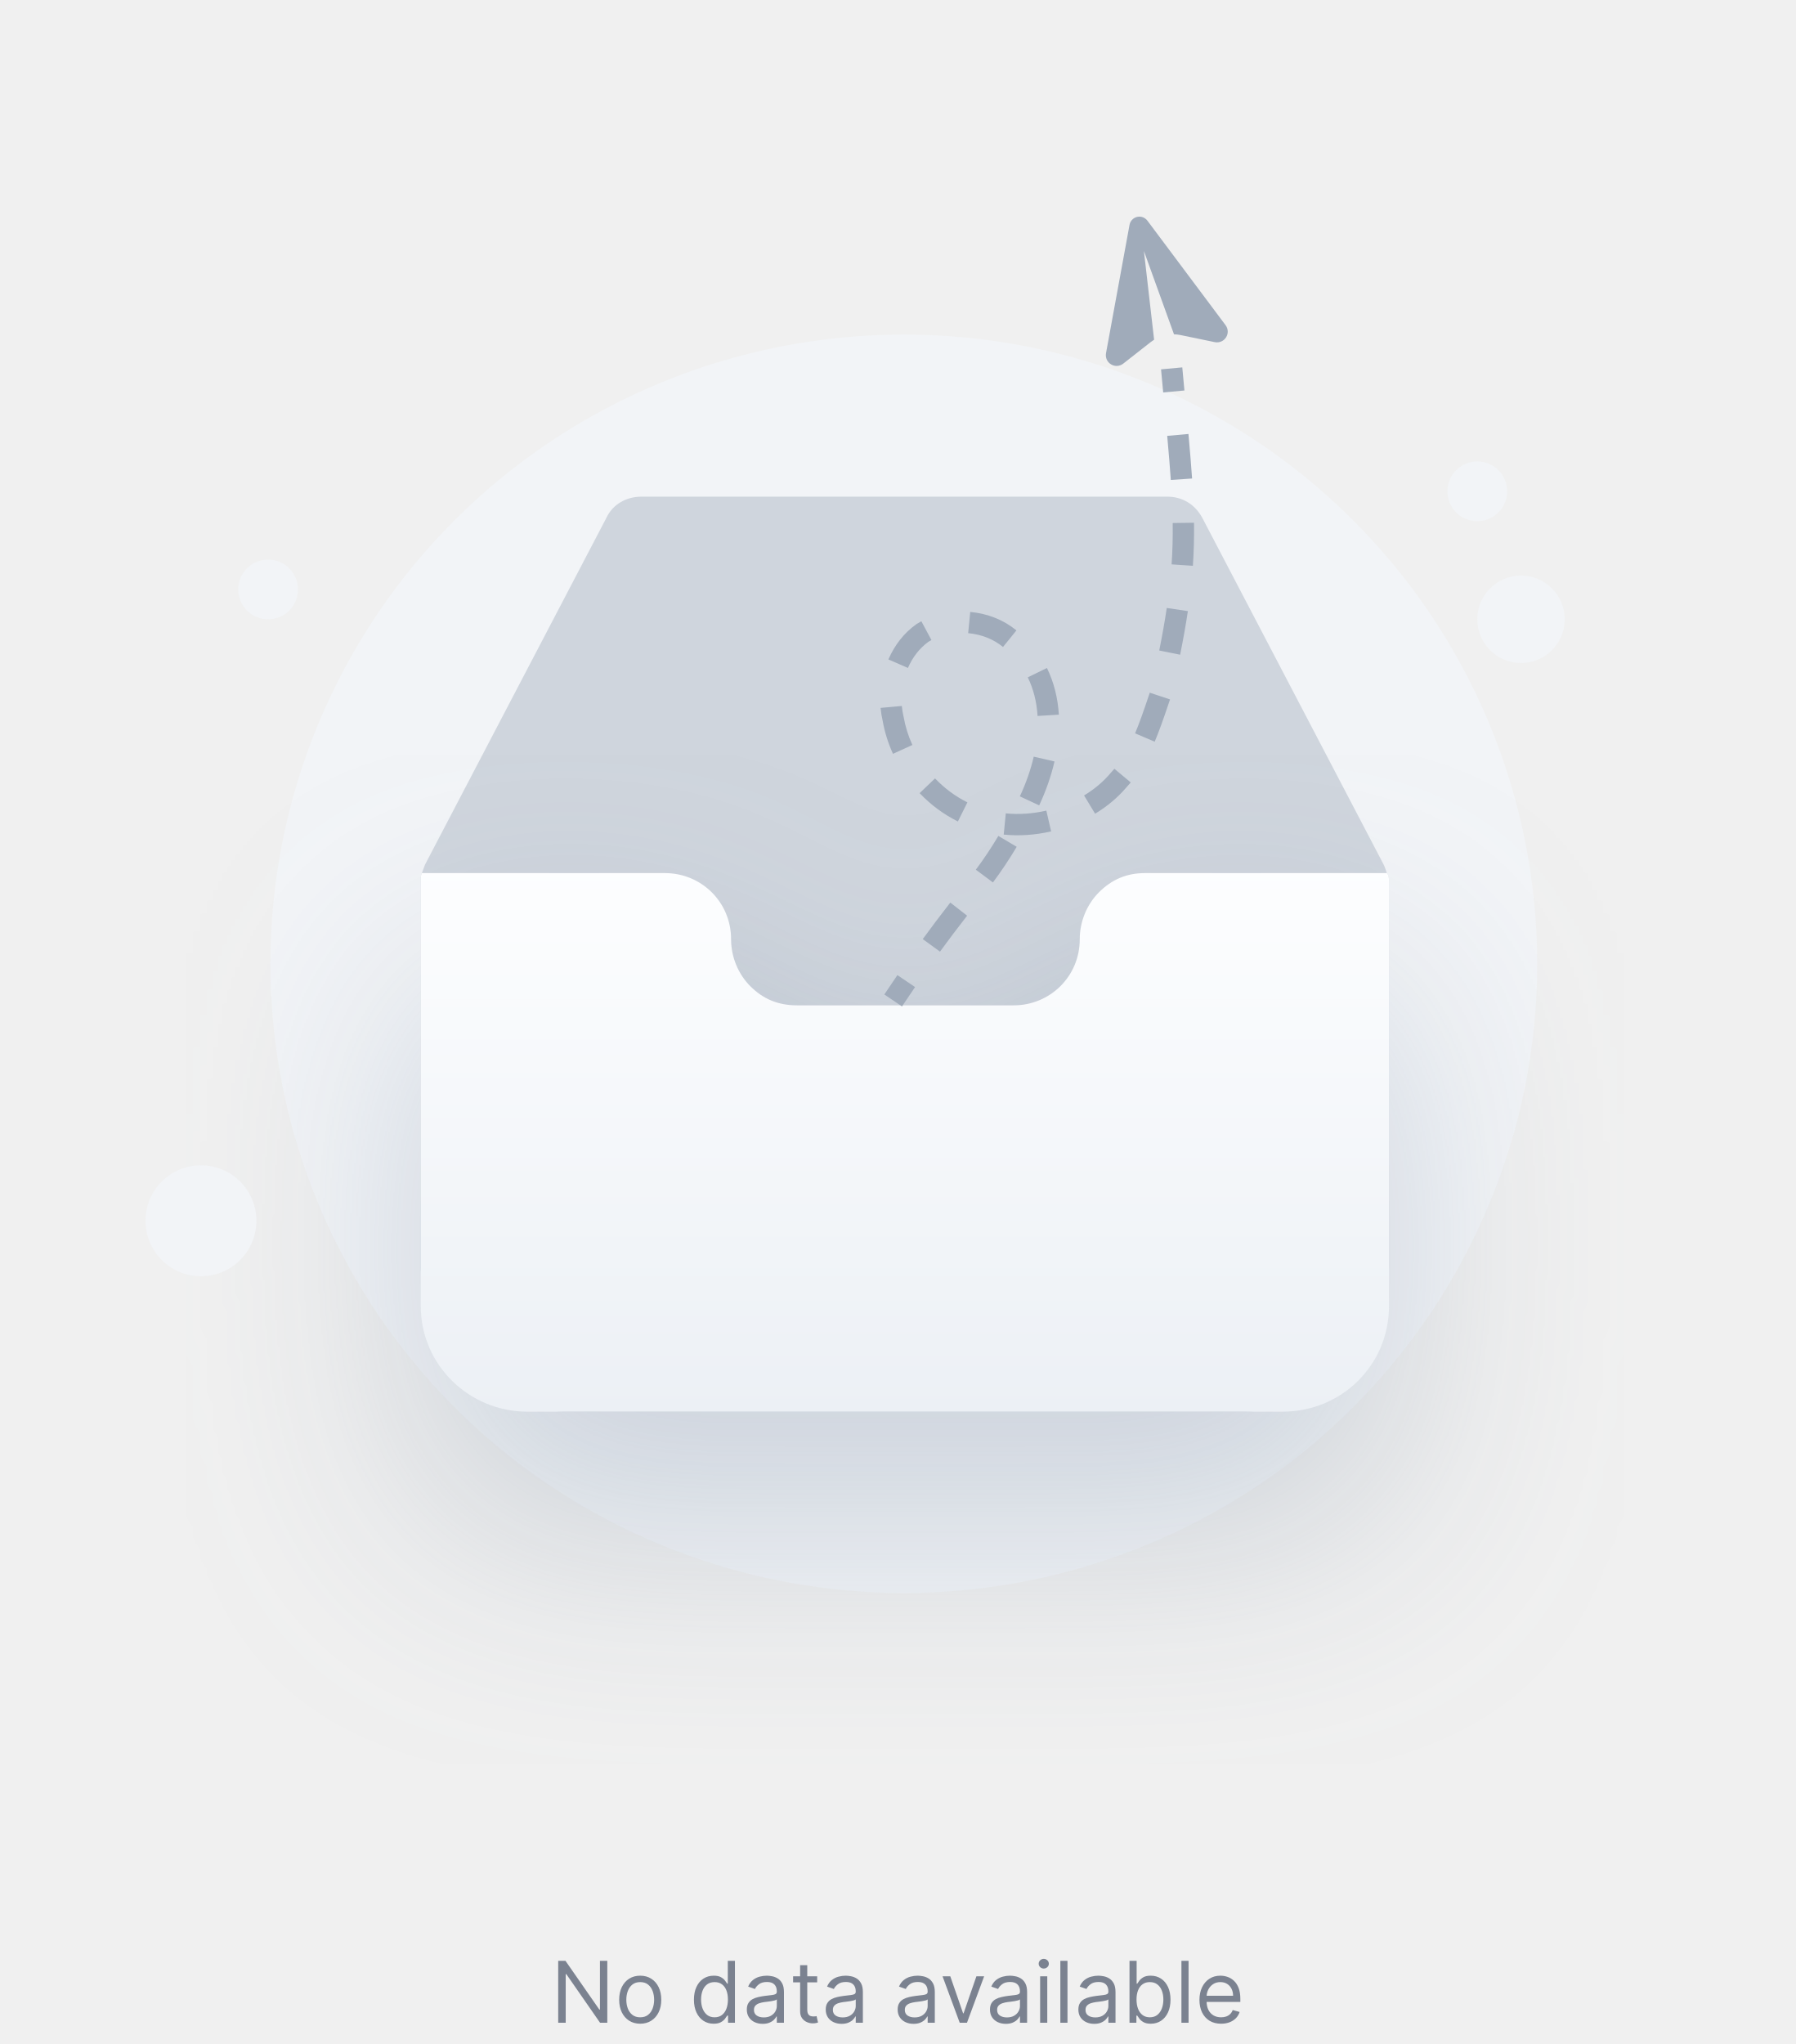
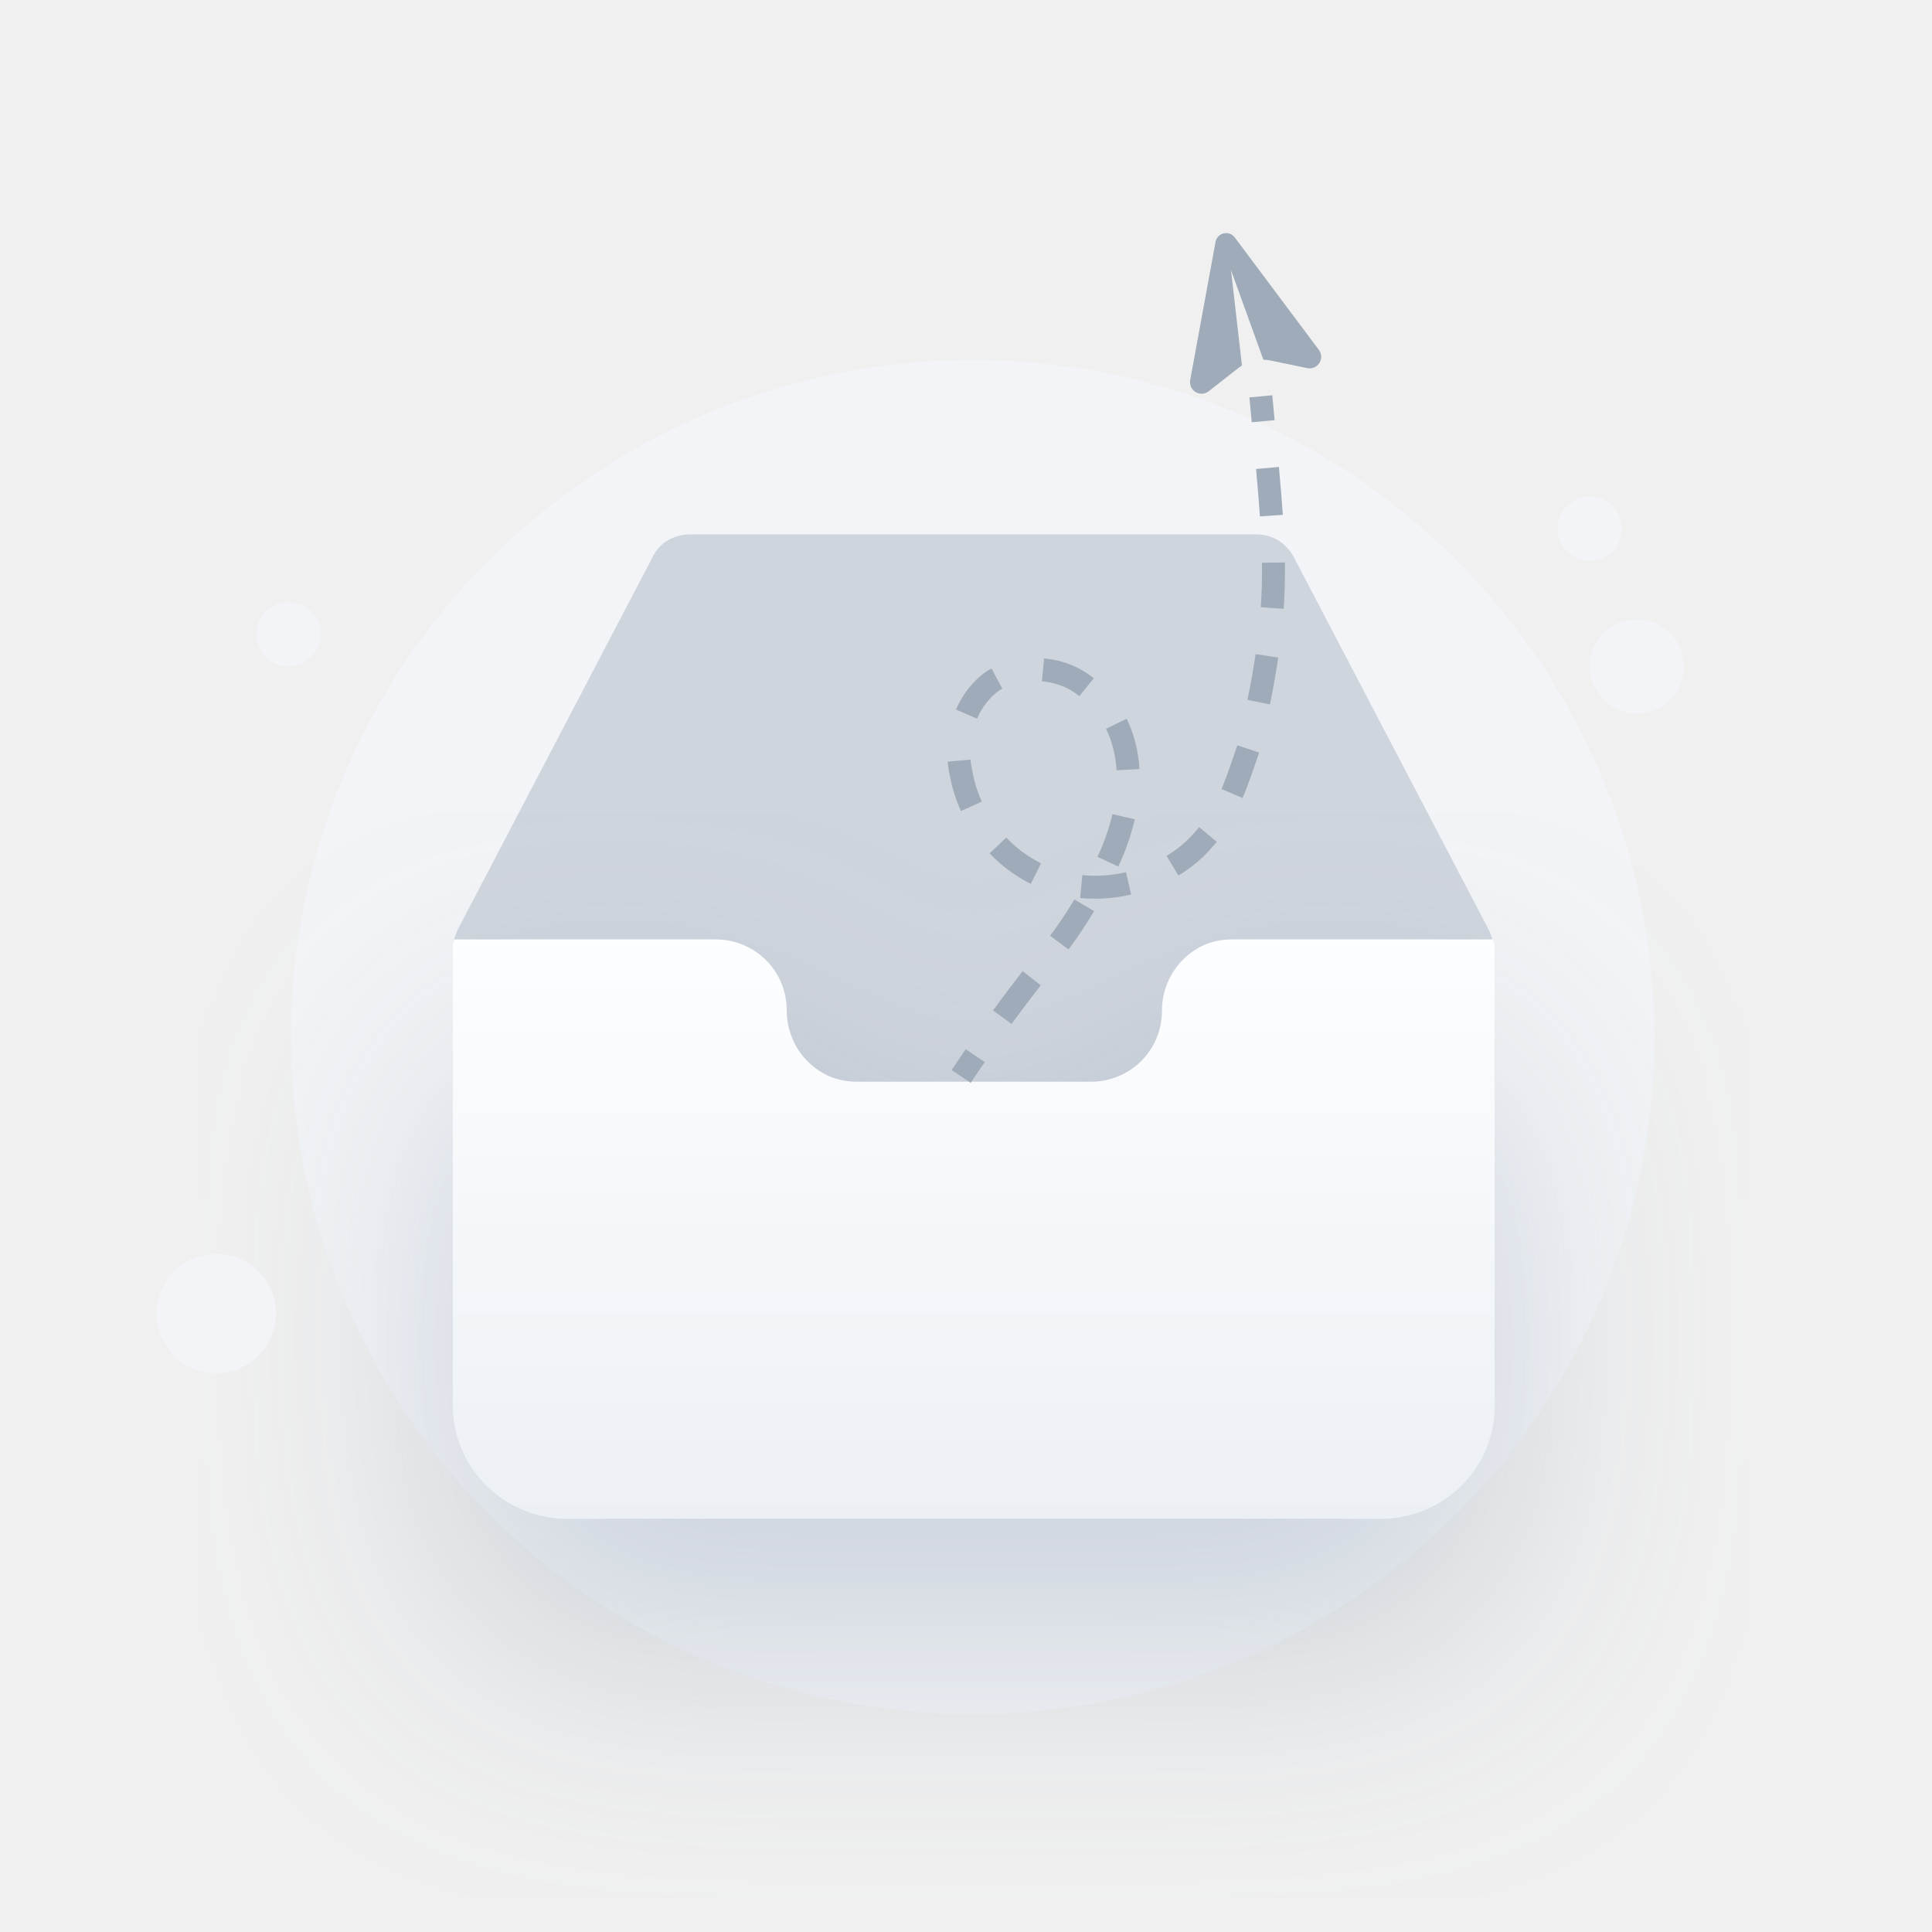
- <svg xmlns="http://www.w3.org/2000/svg" width="253" height="288" viewBox="0 0 253 288" fill="none">
-   <mask id="mask0_2860_20369" style="mask-type:luminance" maskUnits="userSpaceOnUse" x="0" y="0" width="254" height="254">
+ <svg xmlns="http://www.w3.org/2000/svg" width="253" height="253" viewBox="0 0 253 253" fill="none">
+   <mask id="mask0_2860_20370" style="mask-type:luminance" maskUnits="userSpaceOnUse" x="0" y="0" width="254" height="254">
    <path d="M253.005 0H0V253.005H253.005V0Z" fill="white" />
  </mask>
-   <g mask="url(#mask0_2860_20369)">
+   <g mask="url(#mask0_2860_20370)">
    <path d="M216.623 135.794C216.623 137.245 216.587 138.695 216.515 140.144C216.444 141.593 216.336 143.04 216.193 144.484C216.05 145.927 215.871 147.367 215.657 148.802C215.442 150.237 215.193 151.667 214.908 153.09C214.623 154.513 214.303 155.928 213.948 157.335C213.593 158.743 213.203 160.141 212.779 161.529C212.355 162.917 211.897 164.295 211.405 165.661C210.913 167.027 210.387 168.38 209.828 169.721C209.269 171.061 208.678 172.387 208.053 173.699C207.429 175.01 206.772 176.306 206.083 177.586C205.395 178.865 204.675 180.127 203.924 181.372C203.173 182.616 202.392 183.842 201.58 185.048C200.769 186.254 199.928 187.44 199.058 188.606C198.188 189.771 197.289 190.914 196.363 192.036C195.436 193.158 194.482 194.256 193.501 195.331C192.52 196.406 191.513 197.457 190.48 198.482C189.447 199.508 188.39 200.509 187.307 201.483C186.225 202.457 185.119 203.405 183.99 204.325C182.861 205.246 181.71 206.138 180.536 207.002C179.363 207.867 178.169 208.702 176.955 209.508C175.74 210.314 174.506 211.09 173.253 211.836C172 212.582 170.73 213.297 169.442 213.981C168.153 214.665 166.849 215.317 165.528 215.937C164.208 216.557 162.873 217.145 161.523 217.7C160.174 218.256 158.811 218.778 157.436 219.267C156.061 219.755 154.674 220.21 153.276 220.632C151.878 221.053 150.471 221.44 149.054 221.792C147.637 222.145 146.212 222.462 144.78 222.745C143.347 223.029 141.908 223.276 140.463 223.489C139.018 223.702 137.569 223.88 136.115 224.022C134.661 224.164 133.205 224.271 131.746 224.342C130.287 224.413 128.827 224.449 127.367 224.449C125.906 224.449 124.446 224.413 122.987 224.342C121.528 224.271 120.072 224.164 118.618 224.022C117.164 223.88 115.715 223.702 114.27 223.489C112.825 223.276 111.386 223.029 109.954 222.745C108.521 222.462 107.096 222.145 105.679 221.792C104.262 221.44 102.855 221.053 101.457 220.631C100.059 220.21 98.672 219.755 97.297 219.267C95.922 218.778 94.559 218.256 93.21 217.7C91.86 217.145 90.525 216.557 89.205 215.937C87.884 215.317 86.58 214.665 85.291 213.981C84.003 213.297 82.733 212.582 81.48 211.836C80.227 211.09 78.993 210.314 77.778 209.508C76.564 208.702 75.37 207.867 74.197 207.002C73.023 206.138 71.872 205.246 70.743 204.325C69.614 203.405 68.508 202.457 67.426 201.483C66.343 200.509 65.286 199.508 64.253 198.482C63.22 197.457 62.213 196.406 61.232 195.331C60.251 194.256 59.297 193.158 58.371 192.036C57.444 190.914 56.545 189.771 55.675 188.606C54.805 187.44 53.964 186.254 53.153 185.048C52.341 183.842 51.56 182.616 50.809 181.372C50.058 180.127 49.338 178.865 48.65 177.586C47.961 176.306 47.304 175.01 46.68 173.699C46.055 172.387 45.464 171.061 44.905 169.721C44.346 168.38 43.82 167.027 43.328 165.661C42.836 164.295 42.378 162.917 41.954 161.529C41.53 160.141 41.14 158.743 40.785 157.335C40.43 155.928 40.11 154.513 39.825 153.09C39.54 151.667 39.291 150.237 39.076 148.802C38.862 147.367 38.683 145.927 38.54 144.484C38.397 143.04 38.289 141.593 38.218 140.144C38.146 138.695 38.11 137.245 38.11 135.794C38.11 134.343 38.146 132.893 38.218 131.444C38.289 129.995 38.397 128.548 38.54 127.104C38.683 125.66 38.862 124.221 39.076 122.785C39.291 121.35 39.54 119.921 39.825 118.498C40.11 117.075 40.43 115.66 40.785 114.252C41.14 112.845 41.53 111.447 41.954 110.059C42.378 108.67 42.836 107.293 43.328 105.927C43.82 104.561 44.346 103.207 44.905 101.867C45.464 100.526 46.055 99.201 46.68 97.889C47.304 96.577 47.961 95.282 48.65 94.002C49.338 92.722 50.058 91.46 50.809 90.216C51.56 88.972 52.341 87.746 53.153 86.54C53.964 85.333 54.805 84.147 55.675 82.982C56.545 81.817 57.444 80.673 58.371 79.552C59.297 78.43 60.251 77.332 61.232 76.257C62.213 75.182 63.22 74.131 64.253 73.105C65.286 72.079 66.343 71.079 67.426 70.105C68.508 69.13 69.614 68.183 70.743 67.263C71.872 66.342 73.023 65.45 74.197 64.585C75.37 63.721 76.564 62.886 77.778 62.08C78.993 61.274 80.227 60.498 81.48 59.752C82.733 59.006 84.003 58.291 85.291 57.607C86.58 56.923 87.884 56.271 89.205 55.651C90.525 55.03 91.86 54.442 93.21 53.887C94.559 53.332 95.922 52.81 97.297 52.321C98.672 51.832 100.059 51.377 101.457 50.956C102.855 50.535 104.262 50.148 105.679 49.796C107.096 49.443 108.521 49.125 109.954 48.842C111.386 48.559 112.825 48.311 114.27 48.098C115.715 47.885 117.164 47.708 118.618 47.566C120.072 47.423 121.528 47.317 122.987 47.245C124.446 47.174 125.906 47.139 127.367 47.139C128.827 47.139 130.287 47.174 131.746 47.245C133.205 47.317 134.661 47.423 136.115 47.566C137.569 47.708 139.018 47.885 140.463 48.098C141.908 48.311 143.347 48.559 144.78 48.842C146.212 49.125 147.637 49.443 149.054 49.796C150.471 50.148 151.878 50.535 153.276 50.956C154.674 51.377 156.061 51.832 157.436 52.321C158.811 52.81 160.174 53.332 161.523 53.887C162.873 54.442 164.208 55.03 165.528 55.651C166.849 56.271 168.153 56.923 169.442 57.607C170.73 58.291 172 59.006 173.253 59.752C174.506 60.498 175.74 61.274 176.955 62.08C178.169 62.886 179.363 63.721 180.536 64.585C181.71 65.45 182.861 66.342 183.99 67.263C185.119 68.183 186.225 69.13 187.307 70.105C188.39 71.079 189.447 72.079 190.48 73.105C191.513 74.131 192.52 75.182 193.501 76.257C194.482 77.332 195.436 78.43 196.362 79.552C197.289 80.673 198.188 81.817 199.058 82.982C199.928 84.147 200.769 85.333 201.58 86.54C202.392 87.746 203.173 88.972 203.924 90.216C204.675 91.46 205.395 92.722 206.083 94.002C206.772 95.282 207.429 96.577 208.053 97.889C208.678 99.201 209.269 100.526 209.828 101.867C210.387 103.207 210.913 104.561 211.405 105.927C211.897 107.293 212.355 108.67 212.779 110.059C213.203 111.447 213.593 112.845 213.948 114.252C214.303 115.66 214.623 117.075 214.908 118.498C215.193 119.921 215.442 121.35 215.657 122.785C215.871 124.221 216.05 125.66 216.193 127.104C216.336 128.548 216.444 129.995 216.515 131.444C216.587 132.893 216.623 134.343 216.623 135.794Z" fill="#F2F4F7" />
    <path d="M195.736 124.223V178.468C195.736 189.738 186.57 198.904 175.15 198.904H79.883C68.614 198.904 59.448 189.888 59.297 178.619C59.297 178.468 59.297 178.468 59.297 178.318V124.223C59.297 124.073 59.297 124.073 59.297 123.923C59.297 123.622 59.297 123.322 59.448 123.021C59.598 122.571 59.748 122.27 59.898 121.819L85.443 72.984C86.345 71.03 88.298 69.978 90.402 69.978H164.481C166.585 69.978 168.388 71.03 169.44 72.984L194.985 121.819C195.135 122.12 195.285 122.571 195.436 123.021C195.736 123.322 195.736 123.773 195.736 124.223Z" fill="#CFD5DD" />
-     <g filter="url(#filter0_d_2860_20369)">
-       <path d="M195.736 124.224V184.028C195.736 192.293 189.125 198.904 180.71 198.904H74.324C66.059 198.904 59.297 192.293 59.297 184.028V123.923C59.297 123.623 59.297 123.322 59.448 123.021H93.708C98.817 123.021 103.024 127.079 103.024 132.338C103.024 134.892 104.076 137.296 105.729 138.949C107.532 140.753 109.635 141.654 112.34 141.654H142.844C147.953 141.654 152.16 137.597 152.16 132.338C152.16 129.783 153.212 127.379 154.865 125.726C156.668 123.923 158.771 123.021 161.326 123.021H195.436C195.736 123.322 195.736 123.773 195.736 124.224Z" fill="url(#paint0_linear_2860_20369)" />
+     <g filter="url(#filter0_d_2860_20370)">
+       <path d="M195.736 124.224V184.028C195.736 192.293 189.125 198.904 180.71 198.904H74.324C66.059 198.904 59.297 192.293 59.297 184.028V123.923C59.297 123.623 59.297 123.322 59.448 123.021H93.708C98.817 123.021 103.024 127.079 103.024 132.338C103.024 134.892 104.076 137.296 105.729 138.949C107.532 140.753 109.635 141.654 112.34 141.654H142.844C147.953 141.654 152.16 137.597 152.16 132.338C152.16 129.783 153.212 127.379 154.865 125.726C156.668 123.923 158.771 123.021 161.326 123.021H195.436C195.736 123.322 195.736 123.773 195.736 124.224Z" fill="url(#paint0_linear_2860_20370)" />
    </g>
    <path d="M214.341 93.42C217.743 93.42 220.502 90.655 220.502 87.259C220.502 83.863 217.743 81.098 214.341 81.098C210.938 81.098 208.181 83.863 208.181 87.259C208.181 90.655 210.938 93.42 214.341 93.42Z" fill="#F2F4F7" />
    <path d="M208.181 73.434C210.504 73.434 212.388 71.556 212.388 69.227C212.388 66.898 210.504 65.02 208.181 65.02C205.856 65.02 203.974 66.898 203.974 69.227C203.974 71.556 205.856 73.434 208.181 73.434Z" fill="#F2F4F7" />
    <path d="M37.783 87.259C40.106 87.259 41.99 85.38 41.99 83.051C41.99 80.722 40.106 78.844 37.783 78.844C35.458 78.844 33.575 80.722 33.575 83.051C33.575 85.38 35.458 87.259 37.783 87.259Z" fill="#F2F4F7" />
    <path d="M36.13 172.007C36.13 172.135 36.127 172.263 36.12 172.391C36.114 172.518 36.105 172.646 36.092 172.773C36.08 172.9 36.064 173.027 36.045 173.154C36.026 173.28 36.005 173.406 35.98 173.532C35.955 173.657 35.927 173.782 35.896 173.906C35.865 174.03 35.831 174.153 35.793 174.275C35.756 174.398 35.716 174.519 35.673 174.64C35.63 174.76 35.584 174.879 35.535 174.997C35.486 175.116 35.434 175.232 35.38 175.348C35.325 175.464 35.267 175.578 35.207 175.691C35.147 175.803 35.084 175.915 35.018 176.024C34.952 176.134 34.884 176.242 34.813 176.348C34.742 176.455 34.668 176.559 34.592 176.662C34.516 176.765 34.437 176.865 34.356 176.964C34.275 177.063 34.191 177.16 34.106 177.255C34.02 177.349 33.932 177.442 33.841 177.532C33.751 177.623 33.658 177.711 33.563 177.797C33.469 177.883 33.372 177.966 33.273 178.047C33.174 178.128 33.073 178.207 32.971 178.283C32.868 178.359 32.764 178.433 32.657 178.504C32.551 178.575 32.443 178.644 32.333 178.709C32.224 178.775 32.112 178.838 32 178.898C31.887 178.959 31.773 179.016 31.657 179.071C31.541 179.125 31.424 179.177 31.306 179.226C31.188 179.275 31.069 179.321 30.948 179.364C30.828 179.407 30.707 179.447 30.584 179.484C30.462 179.522 30.339 179.556 30.215 179.587C30.091 179.618 29.966 179.646 29.84 179.671C29.715 179.696 29.589 179.718 29.463 179.736C29.336 179.755 29.209 179.771 29.082 179.783C28.955 179.796 28.827 179.805 28.7 179.812C28.572 179.818 28.444 179.821 28.316 179.821C28.188 179.821 28.06 179.818 27.933 179.812C27.805 179.805 27.677 179.796 27.55 179.783C27.423 179.771 27.296 179.755 27.17 179.736C27.043 179.718 26.917 179.696 26.792 179.671C26.666 179.646 26.542 179.618 26.418 179.587C26.294 179.556 26.17 179.522 26.048 179.484C25.926 179.447 25.804 179.407 25.684 179.364C25.563 179.321 25.444 179.275 25.326 179.226C25.208 179.177 25.091 179.125 24.975 179.071C24.86 179.016 24.746 178.959 24.633 178.898C24.52 178.838 24.409 178.775 24.299 178.709C24.189 178.644 24.081 178.575 23.975 178.504C23.869 178.433 23.764 178.359 23.662 178.283C23.559 178.207 23.458 178.128 23.359 178.047C23.26 177.966 23.163 177.883 23.069 177.797C22.974 177.711 22.881 177.623 22.791 177.532C22.701 177.442 22.612 177.349 22.527 177.255C22.441 177.16 22.357 177.063 22.276 176.964C22.195 176.865 22.116 176.765 22.04 176.662C21.964 176.559 21.89 176.455 21.819 176.348C21.748 176.242 21.68 176.134 21.614 176.024C21.548 175.915 21.485 175.803 21.425 175.691C21.365 175.578 21.307 175.464 21.253 175.348C21.198 175.232 21.146 175.116 21.097 174.997C21.048 174.879 21.002 174.76 20.959 174.64C20.916 174.519 20.876 174.398 20.839 174.275C20.802 174.153 20.768 174.03 20.737 173.906C20.706 173.782 20.677 173.657 20.653 173.532C20.628 173.406 20.606 173.28 20.587 173.154C20.568 173.027 20.553 172.9 20.54 172.773C20.527 172.646 20.518 172.518 20.512 172.391C20.506 172.263 20.502 172.135 20.502 172.007C20.502 171.879 20.506 171.752 20.512 171.624C20.518 171.496 20.527 171.369 20.54 171.241C20.553 171.114 20.568 170.987 20.587 170.861C20.606 170.734 20.628 170.608 20.653 170.483C20.677 170.357 20.706 170.233 20.737 170.109C20.768 169.985 20.802 169.861 20.839 169.739C20.876 169.617 20.916 169.495 20.959 169.375C21.002 169.255 21.048 169.135 21.097 169.017C21.146 168.899 21.198 168.782 21.253 168.667C21.307 168.551 21.365 168.437 21.425 168.324C21.485 168.211 21.548 168.1 21.614 167.99C21.68 167.881 21.748 167.773 21.819 167.666C21.89 167.56 21.964 167.455 22.04 167.353C22.116 167.25 22.195 167.149 22.276 167.05C22.357 166.951 22.441 166.855 22.527 166.76C22.612 166.665 22.701 166.573 22.791 166.482C22.881 166.392 22.974 166.304 23.069 166.218C23.163 166.132 23.26 166.048 23.359 165.967C23.458 165.886 23.559 165.807 23.662 165.731C23.764 165.655 23.869 165.581 23.975 165.51C24.081 165.439 24.189 165.371 24.299 165.305C24.409 165.24 24.52 165.177 24.633 165.116C24.746 165.056 24.86 164.998 24.975 164.944C25.091 164.889 25.208 164.837 25.326 164.788C25.444 164.739 25.563 164.693 25.684 164.65C25.804 164.607 25.926 164.567 26.048 164.53C26.17 164.493 26.294 164.459 26.418 164.428C26.542 164.397 26.666 164.369 26.792 164.344C26.917 164.319 27.043 164.297 27.17 164.278C27.296 164.259 27.423 164.244 27.55 164.231C27.677 164.219 27.805 164.209 27.933 164.203C28.06 164.197 28.188 164.194 28.316 164.194C28.444 164.194 28.572 164.197 28.7 164.203C28.827 164.209 28.955 164.219 29.082 164.231C29.209 164.244 29.336 164.259 29.463 164.278C29.589 164.297 29.715 164.319 29.84 164.344C29.966 164.369 30.091 164.397 30.215 164.428C30.339 164.459 30.462 164.493 30.584 164.53C30.707 164.567 30.828 164.607 30.948 164.65C31.069 164.693 31.188 164.739 31.306 164.788C31.424 164.837 31.541 164.889 31.657 164.944C31.773 164.998 31.887 165.056 32 165.116C32.112 165.177 32.224 165.24 32.333 165.305C32.443 165.371 32.551 165.439 32.657 165.51C32.764 165.581 32.868 165.655 32.971 165.731C33.073 165.807 33.174 165.886 33.273 165.967C33.372 166.048 33.469 166.132 33.563 166.218C33.658 166.304 33.751 166.392 33.841 166.482C33.932 166.573 34.02 166.665 34.106 166.76C34.191 166.855 34.275 166.951 34.356 167.05C34.437 167.149 34.516 167.25 34.592 167.353C34.668 167.455 34.742 167.56 34.813 167.666C34.884 167.773 34.952 167.881 35.018 167.99C35.084 168.1 35.147 168.211 35.207 168.324C35.267 168.437 35.325 168.551 35.38 168.667C35.434 168.782 35.486 168.899 35.535 169.017C35.584 169.135 35.63 169.255 35.673 169.375C35.716 169.495 35.756 169.617 35.793 169.739C35.831 169.861 35.865 169.985 35.896 170.109C35.927 170.233 35.955 170.357 35.98 170.483C36.005 170.608 36.026 170.734 36.045 170.861C36.064 170.987 36.08 171.114 36.092 171.241C36.105 171.369 36.114 171.496 36.12 171.624C36.127 171.752 36.13 171.879 36.13 172.007Z" fill="#F2F4F7" />
    <path fill-rule="evenodd" clip-rule="evenodd" d="M166.91 55.02L166.609 51.763L163.616 52.041L163.918 55.297L166.91 55.02ZM167.99 67.422C167.876 65.753 167.705 63.661 167.479 61.146L164.485 61.416C164.71 63.909 164.879 65.98 164.991 67.627L167.99 67.422ZM168.102 79.723C168.236 77.758 168.29 75.735 168.263 73.654L165.258 73.694C165.284 75.693 165.232 77.634 165.104 79.518L168.102 79.723ZM166.307 92.248C166.753 90.028 167.116 87.98 167.396 86.106L164.423 85.662C164.151 87.487 163.797 89.485 163.361 91.656L166.307 92.248ZM143.238 88.823C141.398 87.331 139.228 86.464 136.727 86.22L136.436 89.211C138.337 89.396 139.974 90.045 141.346 91.157L143.238 88.823ZM129.113 87.963C127.4 89.197 126.093 90.847 125.192 92.913L127.946 94.115C128.621 92.568 129.583 91.34 130.831 90.429C130.97 90.343 131.113 90.261 131.258 90.183L129.838 87.534C129.617 87.653 129.402 87.778 129.192 87.91L129.152 87.935L129.113 87.963ZM149.216 100.696C149.069 98.309 148.51 96.117 147.537 94.121L144.835 95.437C145.634 97.076 146.094 98.89 146.216 100.879L149.216 100.696ZM164.777 98.856C164.824 98.713 164.859 98.611 164.879 98.549L162.028 97.599C162.005 97.667 161.971 97.769 161.925 97.907C161.111 100.353 160.454 102.16 159.956 103.325L162.72 104.506C163.25 103.265 163.936 101.381 164.777 98.856ZM124.393 101.599C124.679 103.189 125.161 104.727 125.839 106.214L128.574 104.968C127.995 103.698 127.585 102.386 127.345 101.031L127.337 100.987L127.327 100.944C127.212 100.466 127.133 99.975 127.087 99.472L124.094 99.742C124.151 100.374 124.251 100.994 124.393 101.599ZM146.443 113.477C147.408 111.407 148.127 109.345 148.602 107.29L145.674 106.614C145.247 108.464 144.595 110.328 143.719 112.207L146.443 113.477ZM158.753 110.919C158.955 110.703 159.153 110.479 159.346 110.248L157.04 108.32C156.876 108.517 156.708 108.707 156.536 108.889L156.509 108.918L156.483 108.949C155.464 110.155 154.225 111.199 152.767 112.08L154.322 114.652C156.049 113.608 157.526 112.363 158.753 110.919ZM129.594 111.754C131.181 113.415 132.979 114.745 134.988 115.745L136.327 113.054C134.632 112.211 133.112 111.085 131.766 109.677L129.594 111.754ZM141.445 117.595C143.648 117.811 145.875 117.66 148.125 117.144L147.452 114.215C145.521 114.658 143.616 114.788 141.738 114.604L141.445 117.595ZM139.926 124.336C141.143 122.701 142.26 121.027 143.275 119.314L140.69 117.781C139.728 119.404 138.67 120.991 137.515 122.542L139.926 124.336ZM132.466 134.086C133.657 132.448 134.931 130.76 136.287 129.022L133.918 127.173C132.541 128.938 131.247 130.653 130.036 132.319L132.466 134.086ZM127.111 141.804L128.952 139.077L126.461 137.395L124.62 140.122L127.111 141.804Z" fill="#A0ABBA" />
    <path fill-rule="evenodd" clip-rule="evenodd" d="M172.777 47.535L172.786 47.52C173.117 46.987 173.086 46.317 172.706 45.815L161.693 31.091C161.356 30.642 160.786 30.435 160.241 30.563C159.696 30.691 159.277 31.13 159.175 31.682L155.86 49.766C155.747 50.394 156.024 51.011 156.568 51.339C157.114 51.669 157.788 51.627 158.289 51.234L162.162 48.197C162.315 48.077 162.474 47.966 162.638 47.865L161.201 35.365L165.441 47.104C165.75 47.111 166.06 47.146 166.368 47.21L171.188 48.207C171.812 48.335 172.435 48.071 172.777 47.535Z" fill="#A0ABBA" />
  </g>
-   <path d="M85.583 276.278V285.005H84.561L79.805 278.153H79.72V285.005H78.663V276.278H79.686L84.458 283.147H84.544V276.278H85.583ZM90.221 285.142C89.63 285.142 89.112 285.001 88.665 284.72C88.222 284.438 87.876 284.045 87.626 283.539C87.379 283.034 87.255 282.443 87.255 281.767C87.255 281.085 87.379 280.49 87.626 279.981C87.876 279.473 88.222 279.078 88.665 278.796C89.112 278.515 89.63 278.375 90.221 278.375C90.812 278.375 91.329 278.515 91.772 278.796C92.218 279.078 92.565 279.473 92.812 279.981C93.062 280.49 93.187 281.085 93.187 281.767C93.187 282.443 93.062 283.034 92.812 283.539C92.565 284.045 92.218 284.438 91.772 284.72C91.329 285.001 90.812 285.142 90.221 285.142ZM90.221 284.238C90.67 284.238 91.039 284.123 91.329 283.893C91.619 283.663 91.833 283.36 91.972 282.985C92.112 282.61 92.181 282.204 92.181 281.767C92.181 281.329 92.112 280.921 91.972 280.544C91.833 280.166 91.619 279.86 91.329 279.627C91.039 279.394 90.67 279.278 90.221 279.278C89.772 279.278 89.403 279.394 89.113 279.627C88.823 279.86 88.609 280.166 88.469 280.544C88.33 280.921 88.261 281.329 88.261 281.767C88.261 282.204 88.33 282.61 88.469 282.985C88.609 283.36 88.823 283.663 89.113 283.893C89.403 284.123 89.772 284.238 90.221 284.238ZM100.568 285.142C100.023 285.142 99.541 285.004 99.124 284.728C98.706 284.45 98.38 284.058 98.144 283.552C97.908 283.044 97.79 282.443 97.79 281.75C97.79 281.062 97.908 280.465 98.144 279.96C98.38 279.454 98.708 279.063 99.128 278.788C99.549 278.512 100.034 278.375 100.586 278.375C101.012 278.375 101.348 278.446 101.595 278.588C101.845 278.727 102.036 278.886 102.167 279.065C102.3 279.241 102.404 279.386 102.478 279.5H102.563V276.278H103.568V285.005H102.597V284H102.478C102.404 284.119 102.299 284.269 102.162 284.451C102.026 284.63 101.831 284.791 101.578 284.933C101.326 285.072 100.989 285.142 100.568 285.142ZM100.705 284.238C101.108 284.238 101.449 284.133 101.728 283.923C102.006 283.71 102.218 283.416 102.363 283.041C102.507 282.663 102.58 282.227 102.58 281.733C102.58 281.244 102.509 280.816 102.367 280.45C102.225 280.081 102.015 279.794 101.736 279.589C101.458 279.382 101.114 279.278 100.705 279.278C100.279 279.278 99.924 279.387 99.639 279.606C99.358 279.822 99.147 280.116 99.005 280.488C98.865 280.858 98.796 281.272 98.796 281.733C98.796 282.198 98.867 282.622 99.009 283.002C99.154 283.38 99.367 283.681 99.648 283.906C99.932 284.127 100.284 284.238 100.705 284.238ZM107.476 285.159C107.061 285.159 106.685 285.081 106.347 284.924C106.009 284.765 105.74 284.536 105.542 284.238C105.343 283.937 105.243 283.573 105.243 283.147C105.243 282.772 105.317 282.468 105.465 282.235C105.613 282 105.81 281.815 106.057 281.681C106.304 281.548 106.577 281.448 106.875 281.383C107.176 281.315 107.479 281.261 107.783 281.221C108.181 281.17 108.503 281.132 108.75 281.106C109 281.078 109.182 281.031 109.296 280.965C109.412 280.9 109.47 280.786 109.47 280.625V280.59C109.47 280.17 109.355 279.843 109.125 279.61C108.898 279.377 108.553 279.261 108.09 279.261C107.61 279.261 107.233 279.366 106.961 279.576C106.688 279.786 106.496 280.011 106.385 280.25L105.431 279.909C105.601 279.511 105.828 279.201 106.113 278.98C106.399 278.755 106.712 278.599 107.05 278.511C107.391 278.42 107.726 278.375 108.056 278.375C108.266 278.375 108.507 278.4 108.78 278.451C109.056 278.5 109.321 278.6 109.577 278.754C109.836 278.907 110.05 279.139 110.22 279.448C110.391 279.758 110.476 280.173 110.476 280.693V285.005H109.47V284.119H109.419C109.351 284.261 109.238 284.413 109.078 284.575C108.919 284.737 108.708 284.875 108.443 284.988C108.179 285.102 107.857 285.159 107.476 285.159ZM107.63 284.255C108.027 284.255 108.363 284.177 108.635 284.021C108.911 283.865 109.118 283.663 109.257 283.416C109.399 283.169 109.47 282.909 109.47 282.636V281.715C109.428 281.767 109.334 281.813 109.189 281.856C109.047 281.896 108.882 281.931 108.695 281.963C108.51 281.991 108.33 282.017 108.154 282.039C107.98 282.059 107.84 282.076 107.732 282.09C107.47 282.125 107.226 282.18 106.999 282.257C106.774 282.331 106.593 282.443 106.453 282.593C106.317 282.741 106.249 282.943 106.249 283.198C106.249 283.548 106.378 283.812 106.637 283.991C106.898 284.167 107.229 284.255 107.63 284.255ZM115.158 278.46V279.312H111.766V278.46H115.158ZM112.755 276.892H113.761V283.13C113.761 283.414 113.802 283.627 113.884 283.769C113.969 283.909 114.077 284.002 114.208 284.051C114.342 284.096 114.482 284.119 114.63 284.119C114.741 284.119 114.832 284.113 114.903 284.102C114.974 284.088 115.031 284.076 115.073 284.068L115.278 284.971C115.209 284.997 115.114 285.022 114.992 285.048C114.87 285.076 114.715 285.09 114.528 285.09C114.244 285.09 113.965 285.029 113.692 284.907C113.423 284.785 113.198 284.599 113.019 284.349C112.843 284.099 112.755 283.784 112.755 283.403V276.892ZM118.597 285.159C118.182 285.159 117.806 285.081 117.468 284.924C117.13 284.765 116.861 284.536 116.663 284.238C116.464 283.937 116.364 283.573 116.364 283.147C116.364 282.772 116.438 282.468 116.586 282.235C116.734 282 116.931 281.815 117.178 281.681C117.425 281.548 117.698 281.448 117.996 281.383C118.298 281.315 118.6 281.261 118.904 281.221C119.302 281.17 119.624 281.132 119.871 281.106C120.121 281.078 120.303 281.031 120.417 280.965C120.533 280.9 120.592 280.786 120.592 280.625V280.59C120.592 280.17 120.477 279.843 120.246 279.61C120.019 279.377 119.674 279.261 119.211 279.261C118.731 279.261 118.354 279.366 118.082 279.576C117.809 279.786 117.617 280.011 117.506 280.25L116.552 279.909C116.722 279.511 116.95 279.201 117.234 278.98C117.521 278.755 117.833 278.599 118.171 278.511C118.512 278.42 118.847 278.375 119.177 278.375C119.387 278.375 119.629 278.4 119.901 278.451C120.177 278.5 120.442 278.6 120.698 278.754C120.957 278.907 121.171 279.139 121.342 279.448C121.512 279.758 121.597 280.173 121.597 280.693V285.005H120.592V284.119H120.54C120.472 284.261 120.359 284.413 120.2 284.575C120.04 284.737 119.829 284.875 119.565 284.988C119.3 285.102 118.978 285.159 118.597 285.159ZM118.751 284.255C119.148 284.255 119.484 284.177 119.756 284.021C120.032 283.865 120.239 283.663 120.379 283.416C120.521 283.169 120.592 282.909 120.592 282.636V281.715C120.549 281.767 120.455 281.813 120.31 281.856C120.168 281.896 120.004 281.931 119.816 281.963C119.631 281.991 119.451 282.017 119.275 282.039C119.102 282.059 118.961 282.076 118.853 282.09C118.592 282.125 118.347 282.18 118.12 282.257C117.896 282.331 117.714 282.443 117.575 282.593C117.438 282.741 117.37 282.943 117.37 283.198C117.37 283.548 117.499 283.812 117.758 283.991C118.019 284.167 118.35 284.255 118.751 284.255ZM128.734 285.159C128.319 285.159 127.943 285.081 127.605 284.924C127.267 284.765 126.998 284.536 126.799 284.238C126.6 283.937 126.501 283.573 126.501 283.147C126.501 282.772 126.575 282.468 126.723 282.235C126.87 282 127.068 281.815 127.315 281.681C127.562 281.548 127.835 281.448 128.133 281.383C128.434 281.315 128.737 281.261 129.041 281.221C129.439 281.17 129.761 281.132 130.008 281.106C130.258 281.078 130.44 281.031 130.554 280.965C130.67 280.9 130.728 280.786 130.728 280.625V280.59C130.728 280.17 130.613 279.843 130.383 279.61C130.156 279.377 129.811 279.261 129.348 279.261C128.868 279.261 128.491 279.366 128.218 279.576C127.946 279.786 127.754 280.011 127.643 280.25L126.689 279.909C126.859 279.511 127.086 279.201 127.37 278.98C127.657 278.755 127.97 278.599 128.308 278.511C128.649 278.42 128.984 278.375 129.314 278.375C129.524 278.375 129.765 278.4 130.038 278.451C130.314 278.5 130.579 278.6 130.835 278.754C131.093 278.907 131.308 279.139 131.478 279.448C131.649 279.758 131.734 280.173 131.734 280.693V285.005H130.728V284.119H130.677C130.609 284.261 130.495 284.413 130.336 284.575C130.177 284.737 129.966 284.875 129.701 284.988C129.437 285.102 129.115 285.159 128.734 285.159ZM128.887 284.255C129.285 284.255 129.62 284.177 129.893 284.021C130.169 283.865 130.376 283.663 130.515 283.416C130.657 283.169 130.728 282.909 130.728 282.636V281.715C130.686 281.767 130.592 281.813 130.447 281.856C130.305 281.896 130.14 281.931 129.953 281.963C129.768 281.991 129.588 282.017 129.412 282.039C129.238 282.059 129.098 282.076 128.99 282.09C128.728 282.125 128.484 282.18 128.257 282.257C128.032 282.331 127.85 282.443 127.711 282.593C127.575 282.741 127.507 282.943 127.507 283.198C127.507 283.548 127.636 283.812 127.894 283.991C128.156 284.167 128.487 284.255 128.887 284.255ZM138.687 278.46L136.267 285.005H135.244L132.824 278.46H133.915L135.722 283.676H135.79L137.597 278.46H138.687ZM141.742 285.159C141.327 285.159 140.951 285.081 140.613 284.924C140.274 284.765 140.006 284.536 139.807 284.238C139.608 283.937 139.509 283.573 139.509 283.147C139.509 282.772 139.583 282.468 139.73 282.235C139.878 282 140.076 281.815 140.323 281.681C140.57 281.548 140.843 281.448 141.141 281.383C141.442 281.315 141.745 281.261 142.049 281.221C142.446 281.17 142.769 281.132 143.016 281.106C143.266 281.078 143.448 281.031 143.561 280.965C143.678 280.9 143.736 280.786 143.736 280.625V280.59C143.736 280.17 143.621 279.843 143.391 279.61C143.164 279.377 142.818 279.261 142.355 279.261C141.875 279.261 141.499 279.366 141.226 279.576C140.953 279.786 140.762 280.011 140.651 280.25L139.696 279.909C139.867 279.511 140.094 279.201 140.378 278.98C140.665 278.755 140.978 278.599 141.316 278.511C141.657 278.42 141.992 278.375 142.321 278.375C142.532 278.375 142.773 278.4 143.046 278.451C143.321 278.5 143.587 278.6 143.843 278.754C144.101 278.907 144.316 279.139 144.486 279.448C144.657 279.758 144.742 280.173 144.742 280.693V285.005H143.736V284.119H143.685C143.617 284.261 143.503 284.413 143.344 284.575C143.185 284.737 142.973 284.875 142.709 284.988C142.445 285.102 142.122 285.159 141.742 285.159ZM141.895 284.255C142.293 284.255 142.628 284.177 142.901 284.021C143.176 283.865 143.384 283.663 143.523 283.416C143.665 283.169 143.736 282.909 143.736 282.636V281.715C143.693 281.767 143.6 281.813 143.455 281.856C143.313 281.896 143.148 281.931 142.961 281.963C142.776 281.991 142.595 282.017 142.419 282.039C142.246 282.059 142.105 282.076 141.997 282.09C141.736 282.125 141.492 282.18 141.265 282.257C141.04 282.331 140.858 282.443 140.719 282.593C140.583 282.741 140.515 282.943 140.515 283.198C140.515 283.548 140.644 283.812 140.902 283.991C141.164 284.167 141.495 284.255 141.895 284.255ZM146.577 285.005V278.46H147.583V285.005H146.577ZM147.089 277.369C146.893 277.369 146.724 277.302 146.582 277.169C146.442 277.035 146.373 276.875 146.373 276.687C146.373 276.5 146.442 276.339 146.582 276.206C146.724 276.072 146.893 276.005 147.089 276.005C147.285 276.005 147.452 276.072 147.592 276.206C147.734 276.339 147.805 276.5 147.805 276.687C147.805 276.875 147.734 277.035 147.592 277.169C147.452 277.302 147.285 277.369 147.089 277.369ZM150.431 276.278V285.005H149.425V276.278H150.431ZM154.199 285.159C153.784 285.159 153.408 285.081 153.07 284.924C152.731 284.765 152.463 284.536 152.264 284.238C152.065 283.937 151.966 283.573 151.966 283.147C151.966 282.772 152.04 282.468 152.187 282.235C152.335 282 152.533 281.815 152.78 281.681C153.027 281.548 153.3 281.448 153.598 281.383C153.899 281.315 154.202 281.261 154.506 281.221C154.903 281.17 155.226 281.132 155.473 281.106C155.723 281.078 155.905 281.031 156.018 280.965C156.135 280.9 156.193 280.786 156.193 280.625V280.59C156.193 280.17 156.078 279.843 155.848 279.61C155.621 279.377 155.276 279.261 154.812 279.261C154.332 279.261 153.956 279.366 153.683 279.576C153.41 279.786 153.219 280.011 153.108 280.25L152.153 279.909C152.324 279.511 152.551 279.201 152.835 278.98C153.122 278.755 153.435 278.599 153.773 278.511C154.114 278.42 154.449 278.375 154.778 278.375C154.989 278.375 155.23 278.4 155.503 278.451C155.778 278.5 156.044 278.6 156.3 278.754C156.558 278.907 156.773 279.139 156.943 279.448C157.114 279.758 157.199 280.173 157.199 280.693V285.005H156.193V284.119H156.142C156.074 284.261 155.96 284.413 155.801 284.575C155.642 284.737 155.43 284.875 155.166 284.988C154.902 285.102 154.58 285.159 154.199 285.159ZM154.352 284.255C154.75 284.255 155.085 284.177 155.358 284.021C155.633 283.865 155.841 283.663 155.98 283.416C156.122 283.169 156.193 282.909 156.193 282.636V281.715C156.151 281.767 156.057 281.813 155.912 281.856C155.77 281.896 155.605 281.931 155.418 281.963C155.233 281.991 155.053 282.017 154.876 282.039C154.703 282.059 154.562 282.076 154.455 282.09C154.193 282.125 153.949 282.18 153.722 282.257C153.497 282.331 153.315 282.443 153.176 282.593C153.04 282.741 152.972 282.943 152.972 283.198C152.972 283.548 153.101 283.812 153.359 283.991C153.621 284.167 153.952 284.255 154.352 284.255ZM159.171 285.005V276.278H160.176V279.5H160.262C160.336 279.386 160.438 279.241 160.568 279.065C160.702 278.886 160.892 278.727 161.14 278.588C161.39 278.446 161.728 278.375 162.154 278.375C162.705 278.375 163.191 278.512 163.611 278.788C164.032 279.063 164.36 279.454 164.595 279.96C164.831 280.465 164.949 281.062 164.949 281.75C164.949 282.443 164.831 283.044 164.595 283.552C164.36 284.058 164.033 284.45 163.615 284.728C163.198 285.004 162.716 285.142 162.171 285.142C161.75 285.142 161.414 285.072 161.161 284.933C160.908 284.791 160.713 284.63 160.577 284.451C160.441 284.269 160.336 284.119 160.262 284H160.142V285.005H159.171ZM160.159 281.733C160.159 282.227 160.232 282.663 160.377 283.041C160.522 283.416 160.733 283.71 161.012 283.923C161.29 284.133 161.631 284.238 162.034 284.238C162.455 284.238 162.806 284.127 163.087 283.906C163.371 283.681 163.584 283.38 163.726 283.002C163.871 282.622 163.943 282.198 163.943 281.733C163.943 281.272 163.872 280.858 163.73 280.488C163.591 280.116 163.38 279.822 163.095 279.606C162.814 279.387 162.461 279.278 162.034 279.278C161.625 279.278 161.282 279.382 161.003 279.589C160.725 279.794 160.515 280.081 160.372 280.45C160.23 280.816 160.159 281.244 160.159 281.733ZM167.493 276.278V285.005H166.488V276.278H167.493ZM172.08 285.142C171.449 285.142 170.905 285.002 170.447 284.724C169.993 284.443 169.642 284.051 169.395 283.548C169.151 283.042 169.028 282.454 169.028 281.784C169.028 281.113 169.151 280.522 169.395 280.011C169.642 279.497 169.986 279.096 170.426 278.809C170.869 278.519 171.386 278.375 171.977 278.375C172.318 278.375 172.655 278.431 172.987 278.545C173.32 278.659 173.622 278.843 173.895 279.099C174.168 279.352 174.385 279.687 174.547 280.105C174.709 280.522 174.79 281.036 174.79 281.647V282.073H169.744V281.204H173.767C173.767 280.835 173.693 280.505 173.545 280.215C173.401 279.926 173.193 279.697 172.923 279.529C172.656 279.362 172.341 279.278 171.977 279.278C171.577 279.278 171.23 279.377 170.937 279.576C170.648 279.772 170.425 280.028 170.268 280.343C170.112 280.659 170.034 280.997 170.034 281.358V281.937C170.034 282.431 170.119 282.85 170.29 283.194C170.463 283.535 170.703 283.795 171.01 283.974C171.317 284.15 171.673 284.238 172.08 284.238C172.344 284.238 172.582 284.201 172.795 284.127C173.011 284.051 173.197 283.937 173.354 283.786C173.51 283.633 173.631 283.443 173.716 283.215L174.687 283.488C174.585 283.818 174.413 284.108 174.172 284.358C173.93 284.605 173.632 284.798 173.277 284.937C172.922 285.073 172.523 285.142 172.08 285.142Z" fill="#7B8290" />
  <defs>
-     <filter id="filter0_d_2860_20369" x="26.239" y="106.493" width="202.555" height="141.999" filterUnits="userSpaceOnUse" color-interpolation-filters="sRGB">
+     <filter id="filter0_d_2860_20370" x="26.239" y="106.493" width="202.555" height="141.999" filterUnits="userSpaceOnUse" color-interpolation-filters="sRGB">
      <feFlood flood-opacity="0" result="BackgroundImageFix" />
      <feColorMatrix in="SourceAlpha" type="matrix" values="0 0 0 0 0 0 0 0 0 0 0 0 0 0 0 0 0 0 127 0" result="hardAlpha" />
      <feOffset dy="16.529" />
      <feGaussianBlur stdDeviation="16.529" />
      <feColorMatrix type="matrix" values="0 0 0 0 0.396 0 0 0 0 0.478 0 0 0 0 0.576 0 0 0 0.27 0" />
-       <feBlend mode="normal" in2="BackgroundImageFix" result="effect1_dropShadow_2860_20369" />
-       <feBlend mode="normal" in="SourceGraphic" in2="effect1_dropShadow_2860_20369" result="shape" />
+       <feBlend mode="normal" in2="BackgroundImageFix" result="effect1_dropShadow_2860_20370" />
+       <feBlend mode="normal" in="SourceGraphic" in2="effect1_dropShadow_2860_20370" result="shape" />
    </filter>
-     <linearGradient id="paint0_linear_2860_20369" x1="127.474" y1="121.264" x2="127.474" y2="199.721" gradientUnits="userSpaceOnUse">
+     <linearGradient id="paint0_linear_2860_20370" x1="127.474" y1="121.264" x2="127.474" y2="199.721" gradientUnits="userSpaceOnUse">
      <stop stop-color="#FDFEFF" />
      <stop offset="0.996" stop-color="#ECF0F5" />
    </linearGradient>
  </defs>
</svg>
